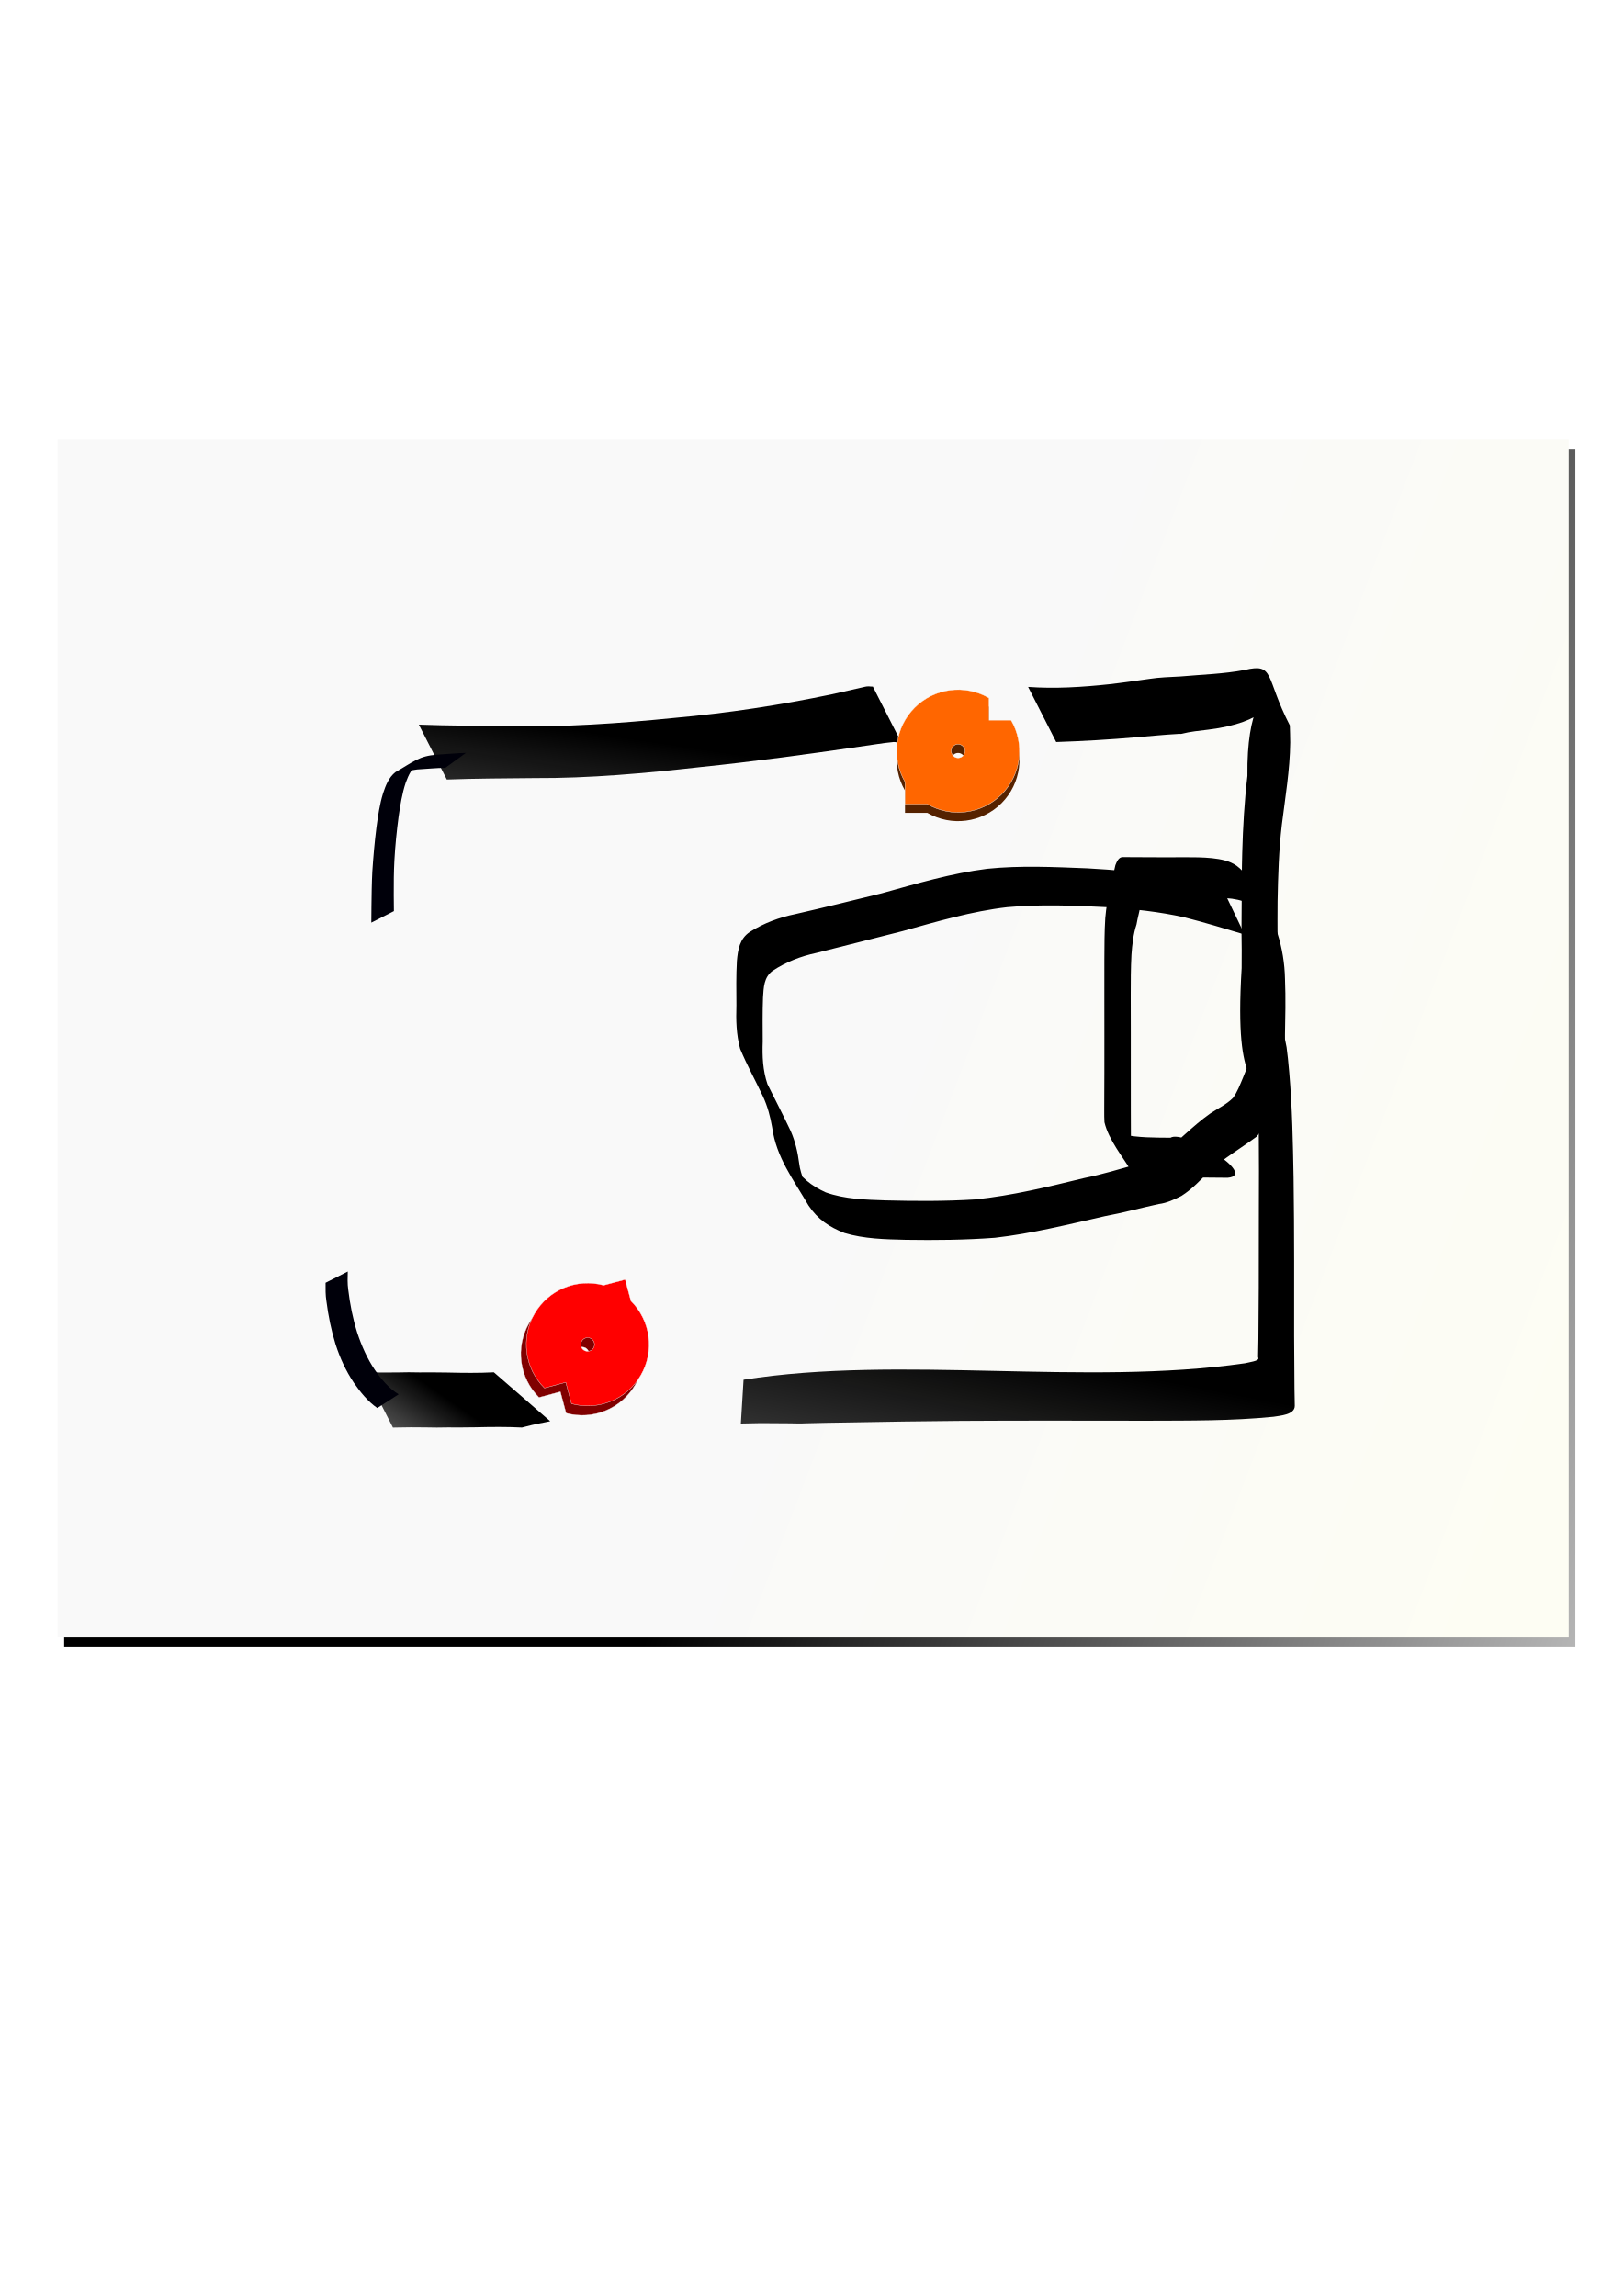
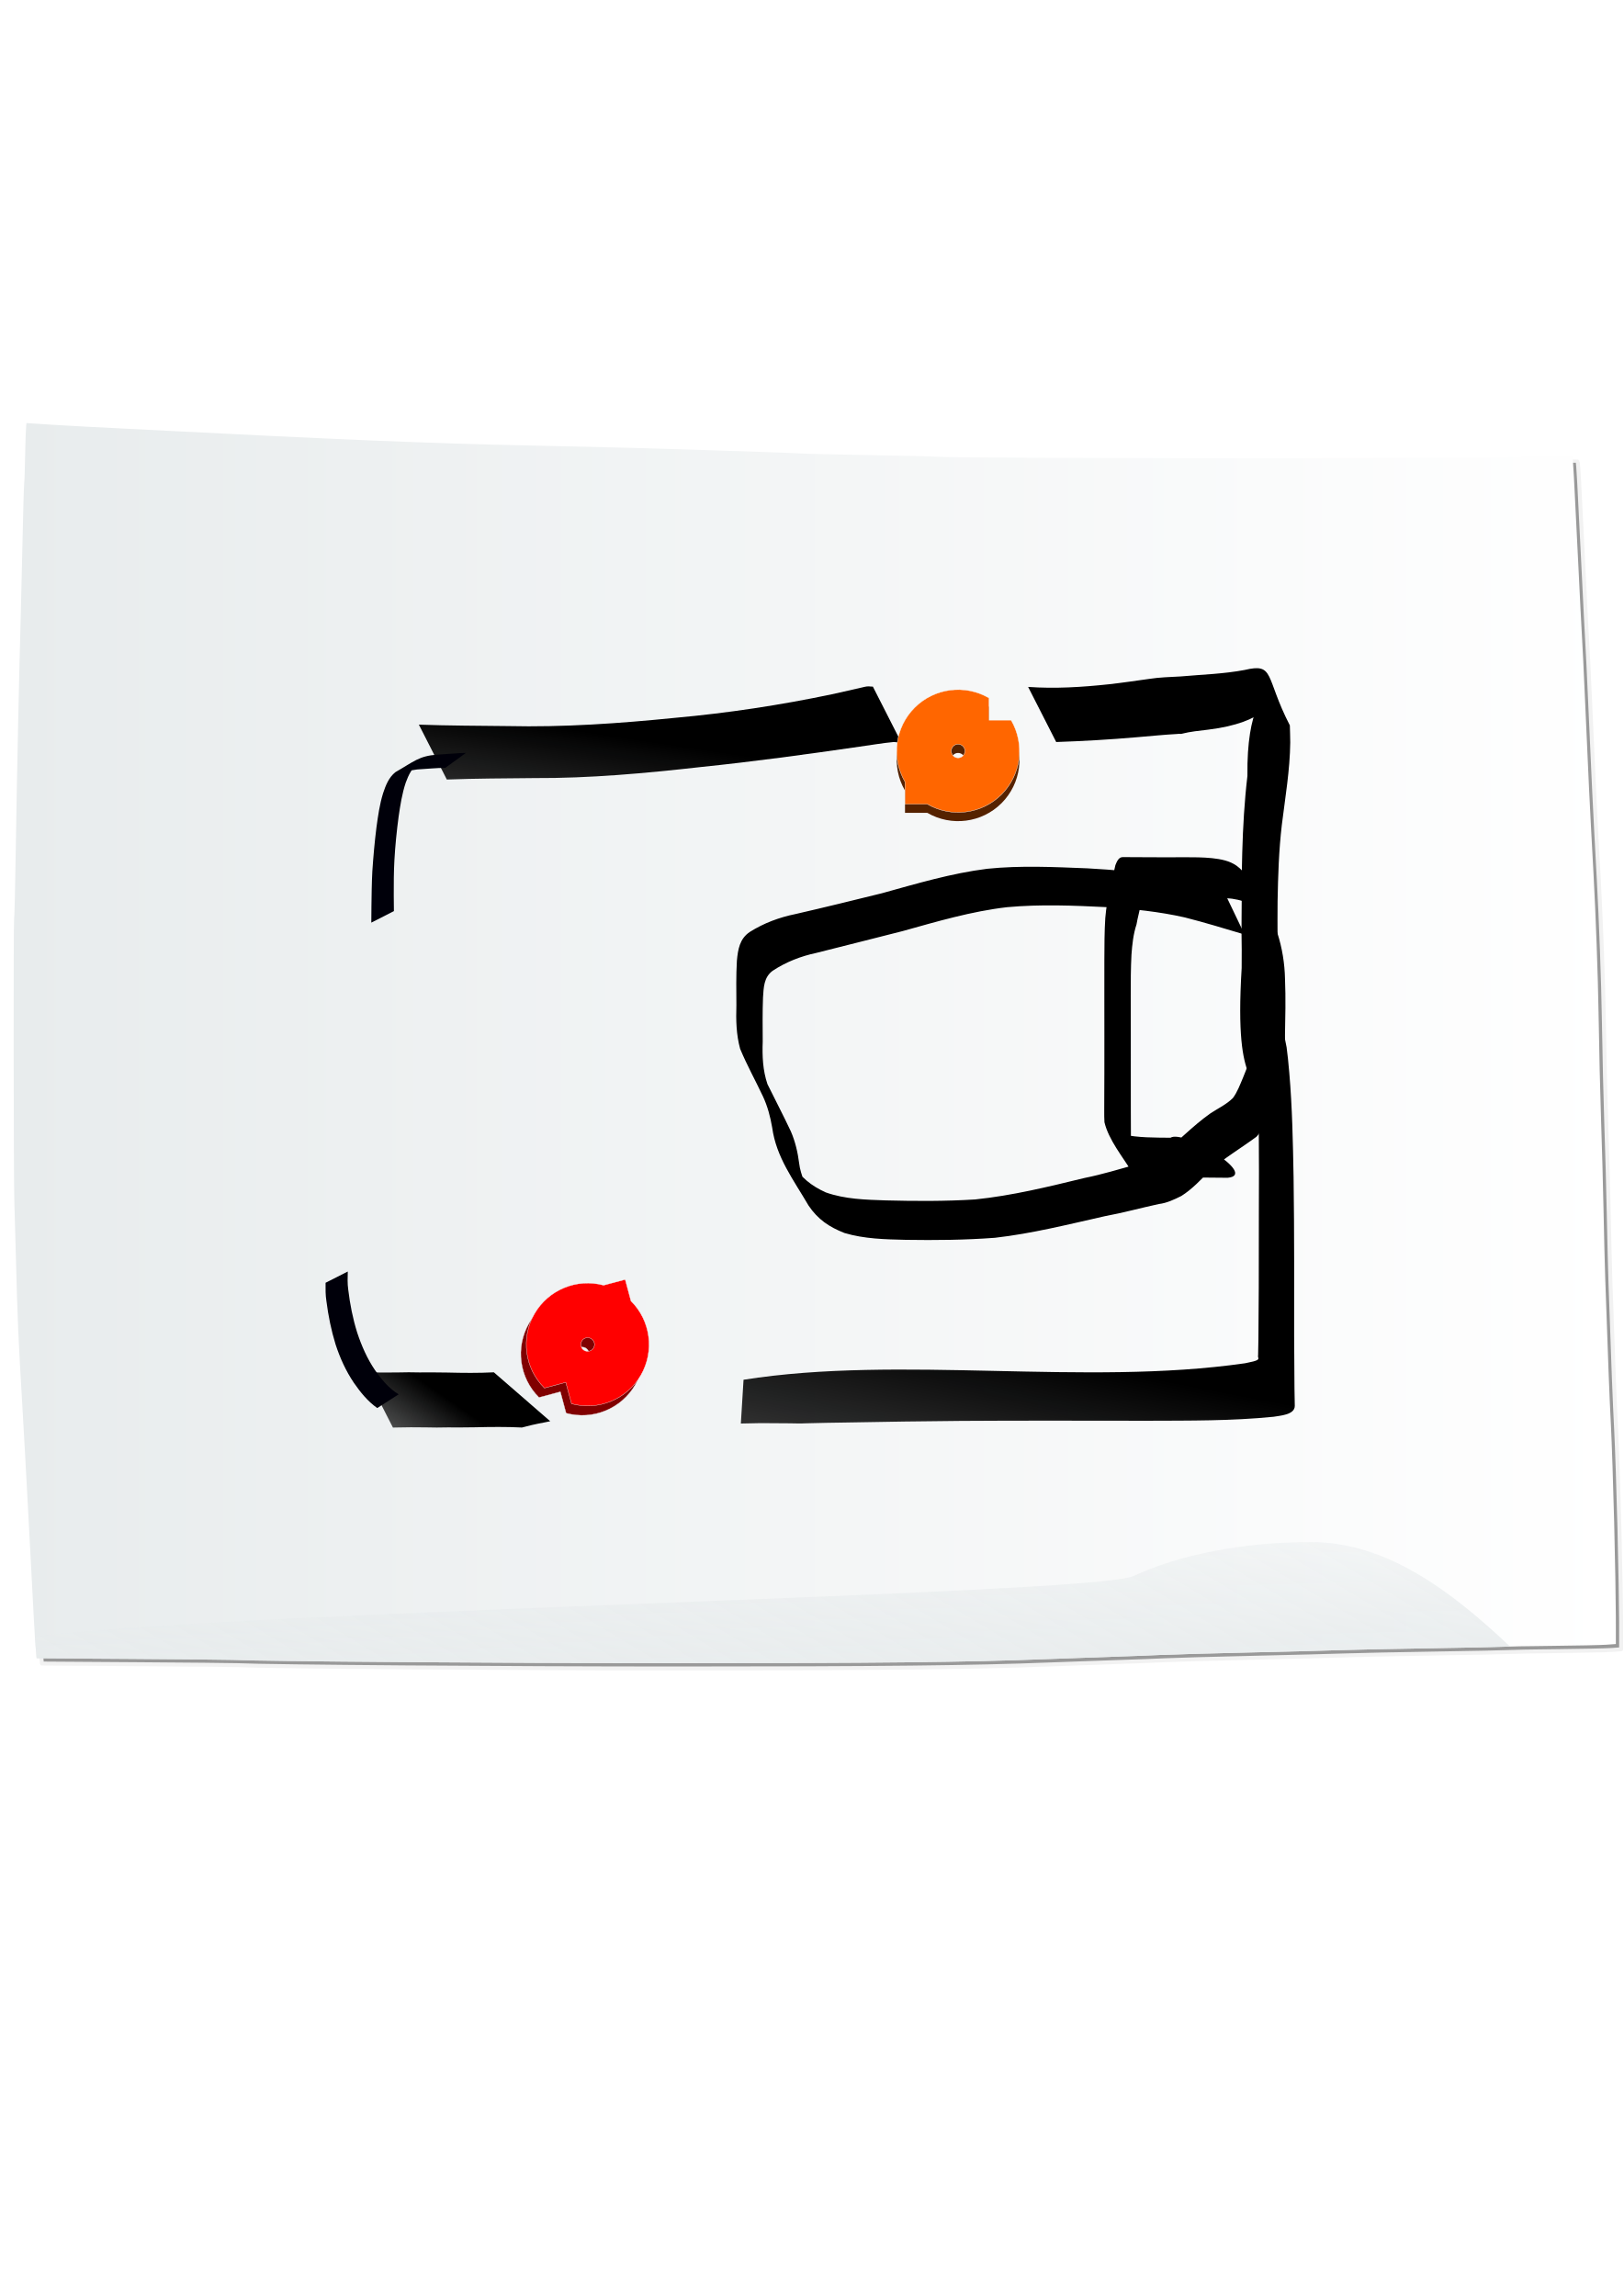
<svg xmlns="http://www.w3.org/2000/svg" xmlns:xlink="http://www.w3.org/1999/xlink" width="210mm" height="297mm" viewBox="0 0 744.094 1052.362" id="svg2" version="1.1">
  <defs id="defs4">
-     <linearGradient id="linearGradient4184">
-       <stop id="stop4186" offset="0" style="stop-color:#000000;stop-opacity:1;" />
-       <stop id="stop4188" offset="1" style="stop-color:#ffffff;stop-opacity:1" />
-     </linearGradient>
-     <linearGradient id="linearGradient4172">
-       <stop style="stop-color:#f9f9f9;stop-opacity:1;" offset="0" id="stop4174" />
-       <stop style="stop-color:#fffff0;stop-opacity:1" offset="1" id="stop4176" />
-     </linearGradient>
    <linearGradient id="linearGradient4162">
      <stop style="stop-color:#000000;stop-opacity:1;" offset="0" id="stop4164" />
      <stop style="stop-color:#000000;stop-opacity:0;" offset="1" id="stop4166" />
    </linearGradient>
    <linearGradient id="linearGradient4154">
      <stop style="stop-color:#000000;stop-opacity:1;" offset="0" id="stop4156" />
      <stop style="stop-color:#000000;stop-opacity:0;" offset="1" id="stop4158" />
    </linearGradient>
    <linearGradient id="linearGradient4146">
      <stop style="stop-color:#000000;stop-opacity:1;" offset="0" id="stop4148" />
      <stop style="stop-color:#000000;stop-opacity:0;" offset="1" id="stop4150" />
    </linearGradient>
    <linearGradient xlink:href="#linearGradient4146" id="linearGradient4152" x1="475.622" y1="451.946" x2="897.364" y2="532.802" gradientUnits="userSpaceOnUse" gradientTransform="matrix(0,0.6704994,-0.6704994,0,667.9557,281.4918)" />
    <linearGradient xlink:href="#linearGradient4154" id="linearGradient4160" x1="87.214" y1="550.26" x2="384.864" y2="594.988" gradientUnits="userSpaceOnUse" gradientTransform="matrix(0,0.6704994,-0.6704994,0,667.9557,281.4918)" />
    <linearGradient xlink:href="#linearGradient4162" id="linearGradient4168" x1="540.127" y1="684.748" x2="639.99" y2="754.086" gradientUnits="userSpaceOnUse" gradientTransform="matrix(0,0.6704994,-0.6704994,0,667.9557,281.4918)" />
-     <linearGradient xlink:href="#linearGradient4172" id="linearGradient4178" x1="457.609" y1="503.576" x2="722.54" y2="-191.439" gradientUnits="userSpaceOnUse" gradientTransform="matrix(0.7595454,0,0,0.7595454,196.1296,-752.5076)" />
-     <linearGradient xlink:href="#linearGradient4184" id="linearGradient4182" gradientUnits="userSpaceOnUse" gradientTransform="matrix(0.7595454,0,0,0.7595454,200.6869,-755.5458)" x1="457.609" y1="503.576" x2="722.54" y2="-191.439" />
+     <linearGradient xlink:href="#linearGradient4878" id="linearGradient4884" x1="533.64" y1="395.291" x2="1756.51" y2="395.291" gradientUnits="userSpaceOnUse" />
+     <linearGradient id="linearGradient4878">
+       <stop style="stop-color:#e8eced;stop-opacity:1" offset="0" id="stop4880" />
+       <stop style="stop-color:#ffffff;stop-opacity:1" offset="1" id="stop4882" />
+     </linearGradient>
+     <linearGradient xlink:href="#linearGradient4892" id="linearGradient4898" x1="1528.007" y1="876.155" x2="1523.388" y2="690.556" gradientUnits="userSpaceOnUse" />
+     <linearGradient id="linearGradient4892">
+       <stop style="stop-color:#e8eced;stop-opacity:1;" offset="0" id="stop4894" />
+       <stop style="stop-color:#e8eced;stop-opacity:0;" offset="1" id="stop4896" />
+     </linearGradient>
  </defs>
  <g id="layer1">
-     <rect transform="matrix(0,1,-1,0,0,0)" y="-721.938" x="205.914" height="692.536" width="548.802" id="rect4180" style="opacity:1;fill:url(#linearGradient4182);fill-opacity:1;stroke:none;stroke-width:3;stroke-linecap:round;stroke-linejoin:round;stroke-miterlimit:4;stroke-dasharray:none;stroke-dashoffset:0;stroke-opacity:1" />
-     <rect style="opacity:1;fill:url(#linearGradient4178);fill-opacity:1;stroke:none;stroke-width:3;stroke-linecap:round;stroke-linejoin:round;stroke-miterlimit:4;stroke-dasharray:none;stroke-dashoffset:0;stroke-opacity:1" id="rect4170" width="548.802" height="692.536" x="201.356" y="-718.9" transform="matrix(0,1,-1,0,0,0)" />
+     <g id="g4904" transform="matrix(0.6019009,0,0,0.6019009,-315.8441,240.1938)">
+       <path style="opacity:1;fill:#999999;fill-opacity:1;stroke:#f2f2f2;stroke-width:3;stroke-linecap:round;stroke-linejoin:round;stroke-miterlimit:4;stroke-dasharray:none;stroke-dashoffset:0;stroke-opacity:1" d="m 549,-72.887 c -0.35,-0.011 -0.825,9.925 -1.055,22.082 -0.229,12.157 -0.584,22.985 -0.789,24.062 -0.205,1.078 -0.721,18.555 -1.146,38.836 -0.425,20.281 -1.059,47 -1.408,59.375 -1.324,46.906 -3.036,126.971 -3.818,178.75 -0.447,29.562 -1.031,54.123 -1.299,54.578 -0.552,0.94 -0.399,196.55 0.168,214.797 0.203,6.531 0.713,24.812 1.133,40.625 1.4,52.732 1.789,61.682 5.1,117.5 1.02,17.188 2.986,52.906 4.369,79.375 4.335,82.944 5.025,95.418 5.717,103.125 l 0.674,7.5 71.496,0.486 c 39.322,0.268 74.025,0.604 77.119,0.746 25.106,1.154 206.524,2.518 335,2.518 154.633,0 226.07,-0.771 283.75,-3.061 16.156,-0.641 39.781,-1.487 52.5,-1.879 12.719,-0.392 28.75,-0.994 35.625,-1.338 6.875,-0.343 36.688,-1.175 66.25,-1.848 29.562,-0.673 61.625,-1.501 71.25,-1.84 9.625,-0.339 40.562,-0.98 68.75,-1.426 28.188,-0.446 52.938,-0.958 55,-1.139 2.062,-0.181 18.938,-0.485 37.5,-0.678 18.562,-0.192 36.984,-0.586 40.938,-0.875 l 7.188,-0.525 -0.012,-20.822 c -0.01,-11.452 -0.575,-43.602 -1.264,-71.445 -0.689,-27.844 -1.819,-61.594 -2.512,-75 -1.118,-21.64 -1.981,-43.91 -4.287,-110.625 -0.356,-10.312 -0.953,-34.219 -1.326,-53.125 -0.373,-18.906 -1.206,-49.281 -1.852,-67.5 -0.645,-18.219 -1.514,-55.344 -1.932,-82.5 -0.417,-27.156 -2.13,-74.406 -3.805,-105 -2.947,-53.834 -4.018,-75.858 -6.777,-139.375 -0.717,-16.5 -1.577,-34.219 -1.91,-39.375 -0.334,-5.156 -1.721,-32.438 -3.084,-60.625 -2.984,-61.721 -3.914,-78.633 -4.35,-79.117 -0.181,-0.201 -24.727,0.163 -54.547,0.811 -49.157,1.067 -416.059,0.751 -427.969,-0.369 -2.75,-0.259 -26.094,-0.834 -51.875,-1.279 -25.781,-0.445 -49.688,-1.012 -53.125,-1.262 -3.438,-0.25 -17.781,-0.796 -31.875,-1.213 -14.094,-0.417 -41.094,-1.297 -60,-1.955 -18.906,-0.658 -61.656,-1.769 -95,-2.469 -33.344,-0.7 -67.375,-1.541 -75.625,-1.869 -8.25,-0.328 -24.562,-0.913 -36.25,-1.299 -26.887,-0.888 -91.723,-3.804 -138.75,-6.242 -19.938,-1.033 -53.969,-2.73 -75.625,-3.77 -21.656,-1.04 -47.531,-2.434 -57.5,-3.098 -9.969,-0.664 -18.41,-1.214 -18.76,-1.225 z" id="path4900" />
+       <path id="rect4856" d="m 545,-76.887 c -0.35,-0.011 -0.825,9.925 -1.055,22.082 -0.229,12.157 -0.584,22.985 -0.789,24.062 -0.205,1.078 -0.721,18.555 -1.146,38.836 -0.425,20.281 -1.059,47 -1.408,59.375 -1.324,46.906 -3.036,126.971 -3.818,178.75 -0.447,29.562 -1.031,54.123 -1.299,54.578 -0.552,0.94 -0.399,196.55 0.168,214.797 0.203,6.531 0.713,24.812 1.133,40.625 1.4,52.732 1.789,61.682 5.1,117.5 1.02,17.188 2.986,52.906 4.369,79.375 4.335,82.944 5.025,95.418 5.717,103.125 l 0.674,7.5 71.496,0.486 c 39.322,0.268 74.025,0.604 77.119,0.746 25.106,1.154 206.524,2.518 335,2.518 154.633,0 226.07,-0.771 283.75,-3.061 16.156,-0.641 39.781,-1.487 52.5,-1.879 12.719,-0.392 28.75,-0.994 35.625,-1.338 6.875,-0.343 36.688,-1.175 66.25,-1.848 29.562,-0.673 61.625,-1.501 71.25,-1.84 9.625,-0.339 40.562,-0.98 68.75,-1.426 28.188,-0.446 52.938,-0.958 55,-1.139 2.062,-0.181 18.938,-0.485 37.5,-0.678 18.562,-0.192 36.984,-0.586 40.938,-0.875 l 7.188,-0.525 -0.012,-20.822 c -0.01,-11.452 -0.575,-43.602 -1.264,-71.445 -0.689,-27.844 -1.819,-61.594 -2.512,-75 -1.118,-21.64 -1.981,-43.91 -4.287,-110.625 -0.356,-10.312 -0.953,-34.219 -1.326,-53.125 -0.373,-18.906 -1.206,-49.281 -1.852,-67.5 -0.645,-18.219 -1.514,-55.344 -1.932,-82.5 -0.417,-27.156 -2.13,-74.406 -3.805,-105 -2.947,-53.834 -4.018,-75.858 -6.777,-139.375 -0.717,-16.5 -1.577,-34.219 -1.91,-39.375 -0.334,-5.156 -1.721,-32.438 -3.084,-60.625 -2.984,-61.721 -3.914,-78.633 -4.35,-79.117 -0.181,-0.201 -24.727,0.163 -54.547,0.811 -49.157,1.067 -416.059,0.751 -427.969,-0.369 -2.75,-0.259 -26.094,-0.834 -51.875,-1.279 -25.781,-0.445 -49.688,-1.012 -53.125,-1.262 -3.438,-0.25 -17.781,-0.796 -31.875,-1.213 -14.094,-0.417 -41.094,-1.297 -60,-1.955 -18.906,-0.658 -61.656,-1.769 -95,-2.469 -33.344,-0.7 -67.375,-1.541 -75.625,-1.869 -8.25,-0.328 -24.562,-0.913 -36.25,-1.299 -26.887,-0.888 -91.723,-3.804 -138.75,-6.242 -19.938,-1.033 -53.969,-2.73 -75.625,-3.77 -21.656,-1.04 -47.531,-2.434 -57.5,-3.098 -9.969,-0.664 -18.41,-1.214 -18.76,-1.225 z" style="opacity:1;fill:url(#linearGradient4884);fill-opacity:1;stroke:none;stroke-width:3;stroke-linecap:round;stroke-linejoin:round;stroke-miterlimit:4;stroke-dasharray:none;stroke-dashoffset:0;stroke-opacity:1" />
+       <path id="path4886" d="m 1522.857,775.219 c -52.861,0 -100.719,9.915 -135.361,25.943 -30.615,14.165 -684.547,26.411 -836.184,45.949 0.262,4.137 0.47,7.008 0.658,9.107 l 0.674,7.5 71.496,0.486 c 39.322,0.268 74.025,0.604 77.119,0.746 25.106,1.154 206.524,2.518 335,2.518 154.633,0 226.07,-0.771 283.75,-3.061 16.156,-0.641 39.781,-1.487 52.5,-1.879 12.719,-0.392 28.75,-0.994 35.625,-1.338 6.875,-0.343 36.688,-1.175 66.25,-1.848 29.562,-0.673 61.625,-1.501 71.25,-1.84 9.625,-0.339 40.562,-0.98 68.75,-1.426 28.188,-0.446 52.938,-0.958 55,-1.139 0.572,-0.05 2.472,-0.11 5.043,-0.174 -44.811,-42.28 -93.938,-79.547 -151.57,-79.547 z" style="opacity:1;fill:url(#linearGradient4898);fill-opacity:1;stroke:none;stroke-width:3;stroke-linecap:round;stroke-linejoin:round;stroke-miterlimit:4;stroke-dasharray:none;stroke-dashoffset:0;stroke-opacity:1" />
+     </g>
    <path style="opacity:1;fill:url(#linearGradient4160);fill-opacity:1;stroke:none;stroke-width:3;stroke-linecap:round;stroke-linejoin:round;stroke-miterlimit:4;stroke-dasharray:none;stroke-dashoffset:0;stroke-opacity:1" id="path4136" d="m 191.945,332.128 c 13.562,0.498 27.138,0.511 40.707,0.666 25.607,0.601 51.186,-1.212 76.645,-3.772 24.167,-2.18 48.175,-5.821 71.918,-10.799 4.956,-1.165 9.951,-2.165 14.894,-3.383 0.664,-0.207 1.363,-0.225 2.053,-0.248 0.608,0.114 1.233,0.078 1.849,0.111 0,0 12.979,25.522 12.979,25.522 l 0,0 c -0.664,0.024 -1.329,-0.029 -1.991,0.035 -0.489,-0.094 -0.992,-0.196 -1.49,-0.161 -5.206,0.473 -10.358,1.425 -15.536,2.116 -24.24,3.527 -48.515,6.847 -72.884,9.357 -25.334,2.847 -50.772,5.19 -76.293,5.055 -13.343,0.154 -26.694,0.162 -40.029,0.666 0,0 -12.822,-25.164 -12.822,-25.164 z" />
    <path style="opacity:1;fill:url(#linearGradient4152);fill-opacity:1;stroke:none;stroke-width:3;stroke-linecap:round;stroke-linejoin:round;stroke-miterlimit:4;stroke-dasharray:none;stroke-dashoffset:0;stroke-opacity:1" id="path4138" d="m 471.158,314.843 c 12.367,0.89 24.744,0.102 37.045,-1.213 6.144,-0.69 12.261,-1.594 18.384,-2.453 4.793,-0.759 9.648,-0.859 14.49,-1.135 9.764,-0.873 19.612,-1.137 29.262,-2.958 14.014,-3.346 9.278,3.153 20.759,25.398 0.065,0.126 0.182,7.874 0.182,7.881 -0.143,12.633 -2.294,25.084 -3.841,37.586 -1.383,11.707 -1.751,23.496 -1.963,35.272 -0.137,22.459 -0.121,47.032 4.136,66.799 0.176,1.726 0.412,3.446 0.619,5.169 l 0.615,6.551 c 1.368,15.928 1.668,31.92 1.963,47.895 0.197,12.904 0.239,25.81 0.262,38.716 -0.019,11.333 -0.044,22.665 -0.004,33.998 0.021,8.026 0.072,16.053 0.155,24.079 0.053,2.638 0.086,5.276 0.138,7.914 0.049,4.192 -6.917,4.518 -9.698,5.024 -19.253,1.941 -38.666,1.753 -57.997,1.831 -28.508,-0.015 -57.016,-0.126 -85.524,0.067 -17.372,0.134 -34.743,0.416 -52.113,0.735 -6.273,0.036 -12.543,0.24 -18.814,0.371 -2.405,0.147 -4.808,0.032 -7.215,0.003 -4.468,-0.013 -8.935,-0.096 -13.404,-0.09 -2.841,0.053 -5.684,0.092 -8.524,0.176 -0.187,0.007 -0.375,0.014 -0.562,0.02 l 1.234,-20.075 c 72.095,-11.397 155.958,3.064 229.79,-7.553 2.022,-0.48 6.022,-1.022 6.143,-2.094 0.052,-0.461 -0.321,-1.058 -0.123,-1.549 0.051,-2.512 0.084,-5.024 0.138,-7.535 0.084,-7.881 0.136,-15.762 0.162,-23.644 0.05,-11.315 0.038,-22.63 0.044,-33.945 0.039,-12.773 0.103,-25.547 -0.031,-38.32 1.522,-31.579 -11.542,-12.55 -7.853,-74.063 0.058,-5.598 0.044,-11.197 -0.065,-16.795 -0.035,-4.126 0.097,-8.252 0.076,-12.378 0.045,-7.902 0.034,-15.805 0.259,-23.704 0.323,-11.754 0.993,-23.505 2.372,-35.187 -0.759,-63.523 34.934,-27.707 -17.881,-21.215 -4.179,0.508 -8.291,0.88 -12.325,1.92 -0.55,0.142 -1.157,-0.126 -1.703,0.057 -6.303,0.339 -12.584,0.998 -18.873,1.513 -12.264,1.059 -24.543,1.78 -36.846,2.186 l -12.867,-25.252 z" />
    <path style="opacity:1;fill:url(#linearGradient4168);fill-opacity:1;stroke:none;stroke-width:3;stroke-linecap:round;stroke-linejoin:round;stroke-miterlimit:4;stroke-dasharray:none;stroke-dashoffset:0;stroke-opacity:1" id="path4140" d="m 239.219,654.294 c -7.134,-0.362 -14.285,-0.283 -21.424,-0.107 -4.251,0.129 -8.502,0.038 -12.754,0.056 -3.265,0.09 -6.524,0.09 -9.788,-0.008 -4.646,-0.1 -9.292,-0.044 -13.937,0.055 -0.416,0.012 -0.832,0.024 -1.249,0.036 l -12.922,-25.361 0,0 c 0.429,0.012 0.857,0.024 1.286,0.036 4.664,0.098 9.329,0.156 13.993,0.055 3.261,-0.101 6.517,-0.095 9.779,-0.008 4.271,0.018 8.541,-0.072 12.811,0.056 7.102,0.171 14.217,0.264 21.315,-0.107 l 25.82,22.422 c -4.31,0.958 -5.709,0.945 -12.931,2.873 z" />
    <path style="opacity:1;fill:#000000;fill-opacity:1;stroke:none;stroke-width:3;stroke-linecap:round;stroke-linejoin:round;stroke-miterlimit:4;stroke-dasharray:none;stroke-dashoffset:0;stroke-opacity:1" id="path4144" d="m 570.367,428.333 c -9.121,-2.718 -18.215,-5.505 -27.443,-7.843 -11.704,-2.649 -23.651,-3.869 -35.602,-4.693 -15.244,-0.764 -30.516,-1.387 -45.733,1.3e-4 -16.369,1.879 -32.189,6.58 -48.008,10.981 -13.148,3.296 -26.268,6.709 -39.425,9.971 -7.199,1.526 -13.98,4.174 -20.11,8.231 -4.011,2.972 -4.073,7.606 -4.382,12.191 -0.264,6.729 -0.167,13.466 -0.135,20.199 -0.247,6.715 0.017,13.146 2.169,19.537 3.556,7.225 7.297,14.355 10.722,21.647 2.042,4.702 3.18,9.682 3.824,14.749 1.032,9.699 13.373,29.44 -3.149,0.118 3.926,6.26 8.66,10.087 15.321,13.108 8.814,3.131 18.266,3.36 27.516,3.668 13.654,0.361 27.297,0.413 40.931,-0.431 16.933,-1.739 33.506,-5.802 50.012,-9.819 8.215,-1.639 16.215,-4.119 24.277,-6.349 3.522,-0.677 6.818,-1.872 10.056,-3.404 8.377,-6.685 15.356,-14.17 23.539,-19.919 3.46,-2.282 7.331,-4.062 10.275,-7.022 2.07,-2.804 3.229,-6.086 4.595,-9.257 1.73,-4.192 3.28,-8.473 4.798,-12.751 2.077,-7.36 2.22,-15.115 2.493,-22.712 0.111,-8.764 0.471,-17.547 -0.101,-26.299 -0.205,-7.146 -1.547,-14.069 -4.045,-20.752 -2.832,-6.616 -10.033,-18.898 6.023,9.701 0.415,0.739 -0.877,-1.453 -1.354,-2.153 -1.195,-1.753 -1.2,-1.637 -2.611,-3.069 -2.904,-2.555 -6.518,-3.476 -10.242,-4.049 -4.149,-0.487 -8.332,-0.509 -12.503,-0.524 -4.4,-0.022 -8.8,-0.019 -13.199,0.04 -2.705,0.025 -5.409,0.068 -8.115,0.056 -2.234,-0.012 -4.468,-0.011 -6.702,0.036 -0.704,-0.159 -0.924,1.316 -1.192,2.337 -0.482,3.327 -1.49,6.524 -2.041,9.846 -1.476,4.497 -1.972,9.201 -2.311,13.897 -0.331,6.258 -0.335,12.528 -0.336,18.794 -0.004,5.762 0.042,11.523 0.032,17.285 -0.008,6.008 -0.009,12.016 0.002,18.025 -0.002,5.61 0.016,11.219 0.007,16.829 0.006,4.1 0.063,8.2 0.044,12.3 0.23,3.38 -0.47,6.902 0.37,10.204 3.555,6.263 8.496,15.343 -8.028,-14.062 -0.219,-0.39 0.478,0.761 0.771,1.099 1.189,1.373 1.225,1.1 3.095,1.868 7.183,1.575 14.618,1.455 21.936,1.533 6.065,-3.866 40.511,17.093 26.188,18.352 -5.645,-0.044 -11.29,-0.136 -16.935,-0.151 -7.445,-0.059 -14.941,0.031 -22.327,-1.022 -1.146,-0.235 -3.145,-0.494 -4.223,-1.211 -0.388,-0.258 -0.664,-0.668 -0.904,-1.068 -3.503,-5.854 -10.189,-13.979 -12.071,-22.005 -0.205,-3.446 -0.038,-6.9 -0.088,-10.35 -0.019,-4.059 0.037,-8.119 0.044,-12.178 -0.009,-5.604 0.009,-11.207 0.006,-16.811 0.009,-6.012 0.007,-12.024 -0.012,-18.036 -0.021,-5.748 -5.2e-4,-11.496 0.007,-17.244 0.032,-6.316 0.023,-12.639 0.422,-18.945 0.415,-4.775 1.142,-9.489 2.405,-14.12 0.66,-3.387 1.476,-6.747 2.222,-10.112 0.589,-1.491 1.459,-3.768 3.404,-3.724 2.246,0.047 4.492,0.05 6.738,0.036 2.719,-0.013 5.438,0.025 8.157,0.037 4.407,0.038 8.815,0.01 13.222,-0.018 4.255,0.01 8.518,-0.005 12.757,0.428 3.997,0.458 7.956,1.123 11.322,3.505 1.963,1.478 3.383,2.97 4.64,5.119 4.978,8.508 10.582,16.575 14.039,25.785 2.161,6.809 3.307,13.766 3.458,20.924 0.371,8.812 0.142,17.641 -0.021,26.456 -0.34,7.779 -0.613,15.743 -2.891,23.236 -1.574,4.338 -2.981,8.74 -4.829,12.971 -1.52,3.359 -2.771,6.896 -5.302,9.67 -7.271,5.36 -14.996,9.928 -21.318,15.501 -4.13,4.131 -8.138,8.518 -13.112,11.658 -3.318,1.651 -6.665,3.267 -10.385,3.709 -8.256,1.788 -16.409,4.044 -24.723,5.572 -16.68,3.755 -33.313,7.956 -50.334,9.895 -13.613,1.023 -27.241,1.159 -40.889,0.94 -9.425,-0.225 -19.002,-0.411 -28.104,-3.144 -7.044,-2.782 -12.126,-6.188 -16.432,-12.562 -6.937,-11.877 -14.818,-22.141 -16.674,-35.778 -0.843,-4.934 -2.127,-9.782 -4.26,-14.33 -3.422,-7.276 -7.349,-14.319 -10.425,-21.748 -1.791,-6.554 -1.929,-13.148 -1.712,-19.918 -0.038,-6.792 -0.169,-13.595 0.222,-20.38 0.49,-5.244 1.243,-10.124 5.936,-13.274 6.421,-4.039 13.489,-6.676 20.928,-8.188 13.227,-3.033 26.407,-6.274 39.581,-9.529 15.921,-4.409 31.828,-9.163 48.271,-11.221 15.292,-1.571 30.647,-0.809 45.985,-0.204 12.004,0.683 24.031,1.598 35.789,4.251 9.136,2.225 18.096,5.064 27.212,7.354 l 8.975,18.736 z" />
    <path style="opacity:1;fill:#00000a;fill-opacity:1;stroke:none;stroke-width:3;stroke-linecap:round;stroke-linejoin:round;stroke-miterlimit:4;stroke-dasharray:none;stroke-dashoffset:0;stroke-opacity:1" id="path12930" d="m 204.089,351.934 c -4.311,0.052 -8.619,0.485 -12.925,0.742 -2.163,0.364 -4.447,0.55 -6.517,1.337 -0.457,0.174 -0.871,0.442 -1.307,0.663 2.887,-1.638 5.774,-3.276 8.661,-4.914 -3.247,2.07 -4.759,5.438 -6.047,8.91 -1.698,5.072 -2.513,10.358 -3.283,15.632 -0.883,6.651 -1.562,13.318 -1.928,20.018 -0.287,5.331 -0.324,10.669 -0.295,16.005 0.021,2.426 0.049,4.851 0.067,7.277 0,0 -10.355,5.279 -10.355,5.279 l 0,0 c 0.007,-2.45 0.022,-4.899 0.057,-7.349 0.077,-5.38 0.125,-10.763 0.411,-16.137 0.451,-6.715 1.039,-13.414 1.881,-20.093 0.716,-5.316 1.463,-10.643 3.065,-15.779 1.201,-3.61 2.563,-7.139 5.623,-9.605 8.52,-4.88 10.783,-7.442 19.196,-8.033 4.381,-0.248 8.752,-0.686 13.139,-0.815 0,0 -9.442,6.86 -9.442,6.86 z" />
    <path style="opacity:1;fill:#00000a;fill-opacity:1;stroke:none;stroke-width:3;stroke-linecap:round;stroke-linejoin:round;stroke-miterlimit:4;stroke-dasharray:none;stroke-dashoffset:0;stroke-opacity:1" id="path12932" d="m 172.884,645.369 c -4.392,-3.087 -7.703,-7.228 -10.735,-11.595 -3.654,-5.408 -6.338,-11.357 -8.358,-17.541 -2.006,-6.487 -3.348,-13.135 -4.205,-19.863 -0.45,-2.785 -0.409,-5.604 -0.386,-8.413 0,0 10.173,-5.158 10.173,-5.158 l 0,0 c -0.088,2.775 -0.184,5.558 0.215,8.319 0.795,6.665 2.086,13.257 4.104,19.668 2.001,6.075 4.572,11.948 8.185,17.257 3.008,4.253 6.306,8.306 10.83,11.036 0,0 -9.825,6.291 -9.825,6.291 z" />
    <g id="g13895" transform="matrix(0.2284761,0.8526845,-0.8526845,0.2284761,928.6258,379.5541)" style="stroke:#f2f2f2">
      <path style="display:inline;opacity:1;fill:#800000;fill-opacity:1;stroke:#f2f2f2;stroke-width:0.177;stroke-linecap:round;stroke-linejoin:miter;stroke-miterlimit:4;stroke-dasharray:none;stroke-opacity:1" d="m 42.122,767.271 0,11.59 a 31.89,31.89 0 0 0 5.011,38.521 31.89,31.89 0 0 0 38.599,4.962 l 10e-6,-11.463 11.486,10e-4 a 31.89,31.89 0 0 0 -4.987,-38.599 31.89,31.89 0 0 0 -38.562,-5.011 l -11.547,-10e-4 z m 25.055,25.055 a 3.543,3.543 0 0 1 5.011,0 3.543,3.543 0 0 1 -1e-5,5.011 3.543,3.543 0 0 1 -5.012,10e-4 3.543,3.543 0 0 1 0.001,-5.012 z" id="path13871" />
      <path id="path4137-3-5-3-6-1-7-8-8" d="m 38.122,763.271 0,11.59 a 31.89,31.89 0 0 0 5.011,38.521 31.89,31.89 0 0 0 38.599,4.962 l 10e-6,-11.463 11.486,10e-4 a 31.89,31.89 0 0 0 -4.987,-38.599 31.89,31.89 0 0 0 -38.562,-5.011 l -11.547,-10e-4 z m 25.055,25.055 a 3.543,3.543 0 0 1 5.011,0 3.543,3.543 0 0 1 -1e-5,5.011 3.543,3.543 0 0 1 -5.012,10e-4 3.543,3.543 0 0 1 10e-4,-5.012 z" style="display:inline;opacity:1;fill:#ff0000;fill-opacity:1;stroke:#f2f2f2;stroke-width:0.177;stroke-linecap:round;stroke-linejoin:miter;stroke-miterlimit:4;stroke-dasharray:none;stroke-opacity:1" />
    </g>
    <path id="path13901" d="m 414.738,372.568 10.231,0 a 28.151,28.151 0 0 0 34.005,-4.423 28.151,28.151 0 0 0 4.38,-34.074 l -10.119,-1e-5 8.8e-4,-10.14 a 28.151,28.151 0 0 0 -34.074,4.402 28.151,28.151 0 0 0 -4.423,34.041 l -8.8e-4,10.193 z m 22.118,-22.118 a 3.128,3.128 0 0 1 0,-4.423 3.128,3.128 0 0 1 4.423,1e-5 3.128,3.128 0 0 1 8.8e-4,4.424 3.128,3.128 0 0 1 -4.424,-8.9e-4 z" style="display:inline;opacity:1;fill:#552200;fill-opacity:1;stroke:none;stroke-width:0.156;stroke-linecap:round;stroke-linejoin:miter;stroke-miterlimit:4;stroke-dasharray:none;stroke-opacity:1" />
    <path style="display:inline;opacity:1;fill:#ff6600;fill-opacity:1;stroke:#f9f9f9;stroke-width:0.156;stroke-linecap:round;stroke-linejoin:miter;stroke-miterlimit:4;stroke-dasharray:none;stroke-opacity:1" d="m 414.738,368.568 10.231,0 a 28.151,28.151 0 0 0 34.005,-4.423 28.151,28.151 0 0 0 4.38,-34.074 l -10.119,-1e-5 8.8e-4,-10.14 a 28.151,28.151 0 0 0 -34.074,4.402 28.151,28.151 0 0 0 -4.423,34.041 l -8.8e-4,10.193 z m 22.118,-22.118 a 3.128,3.128 0 0 1 0,-4.423 3.128,3.128 0 0 1 4.423,1e-5 3.128,3.128 0 0 1 8.8e-4,4.424 3.128,3.128 0 0 1 -4.424,-8.9e-4 z" id="path4137-3-5-3-6-1-7-8-8-6" />
  </g>
</svg>
